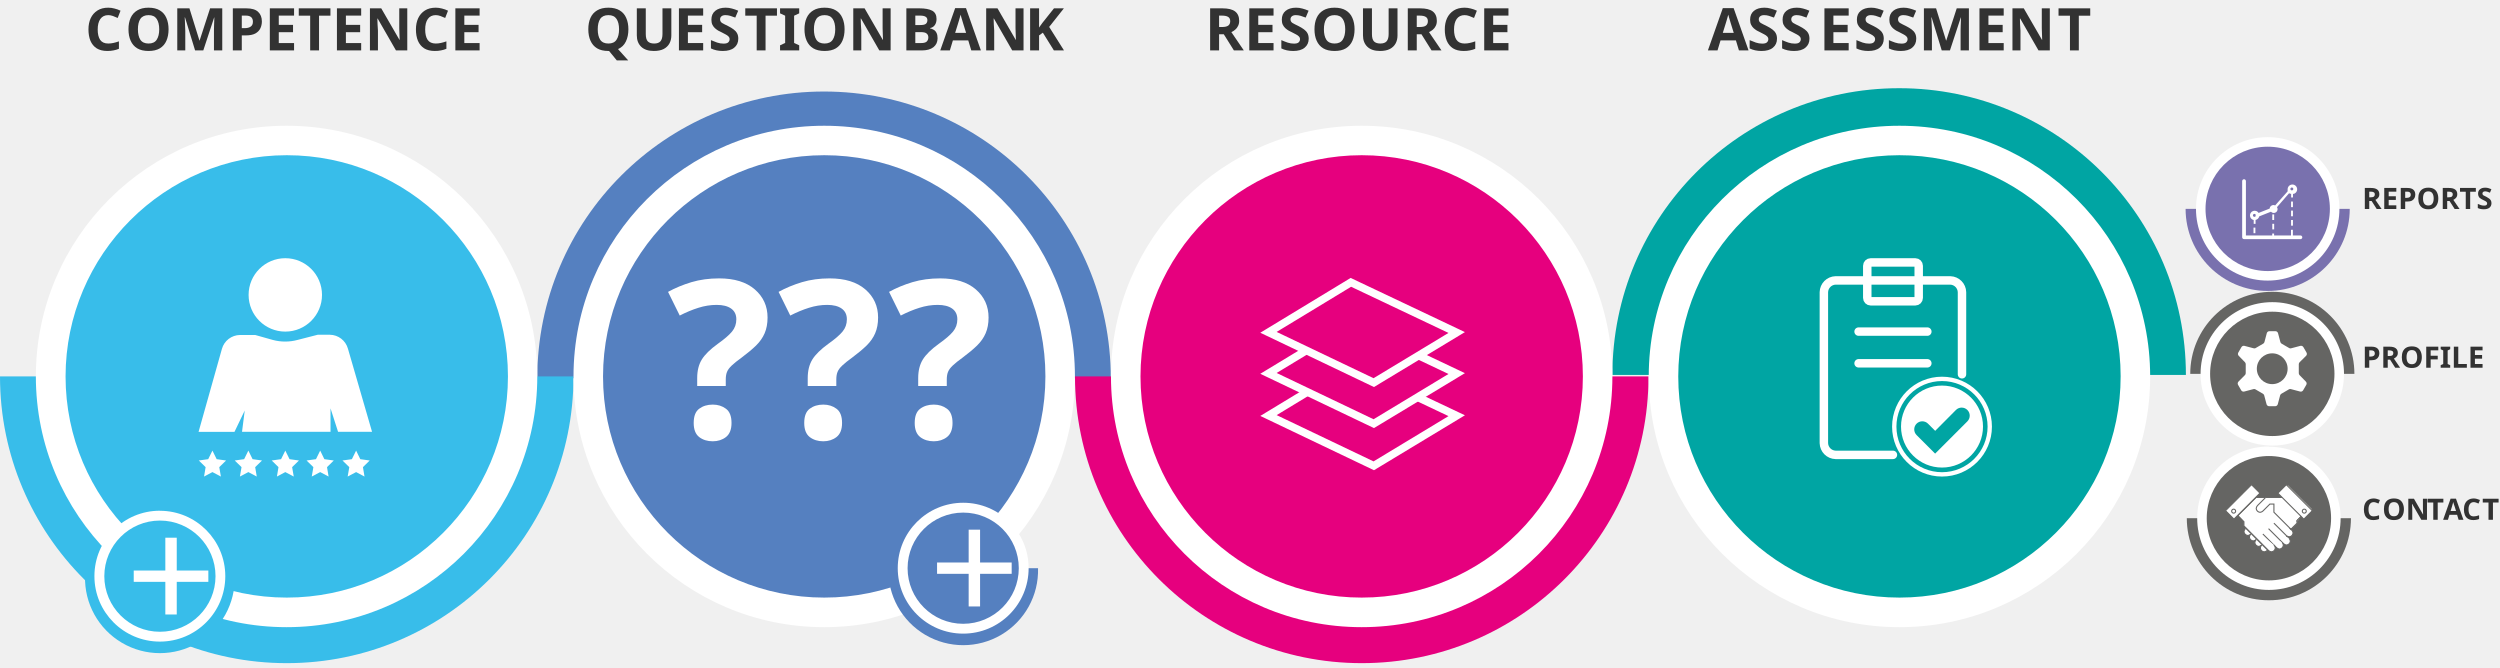
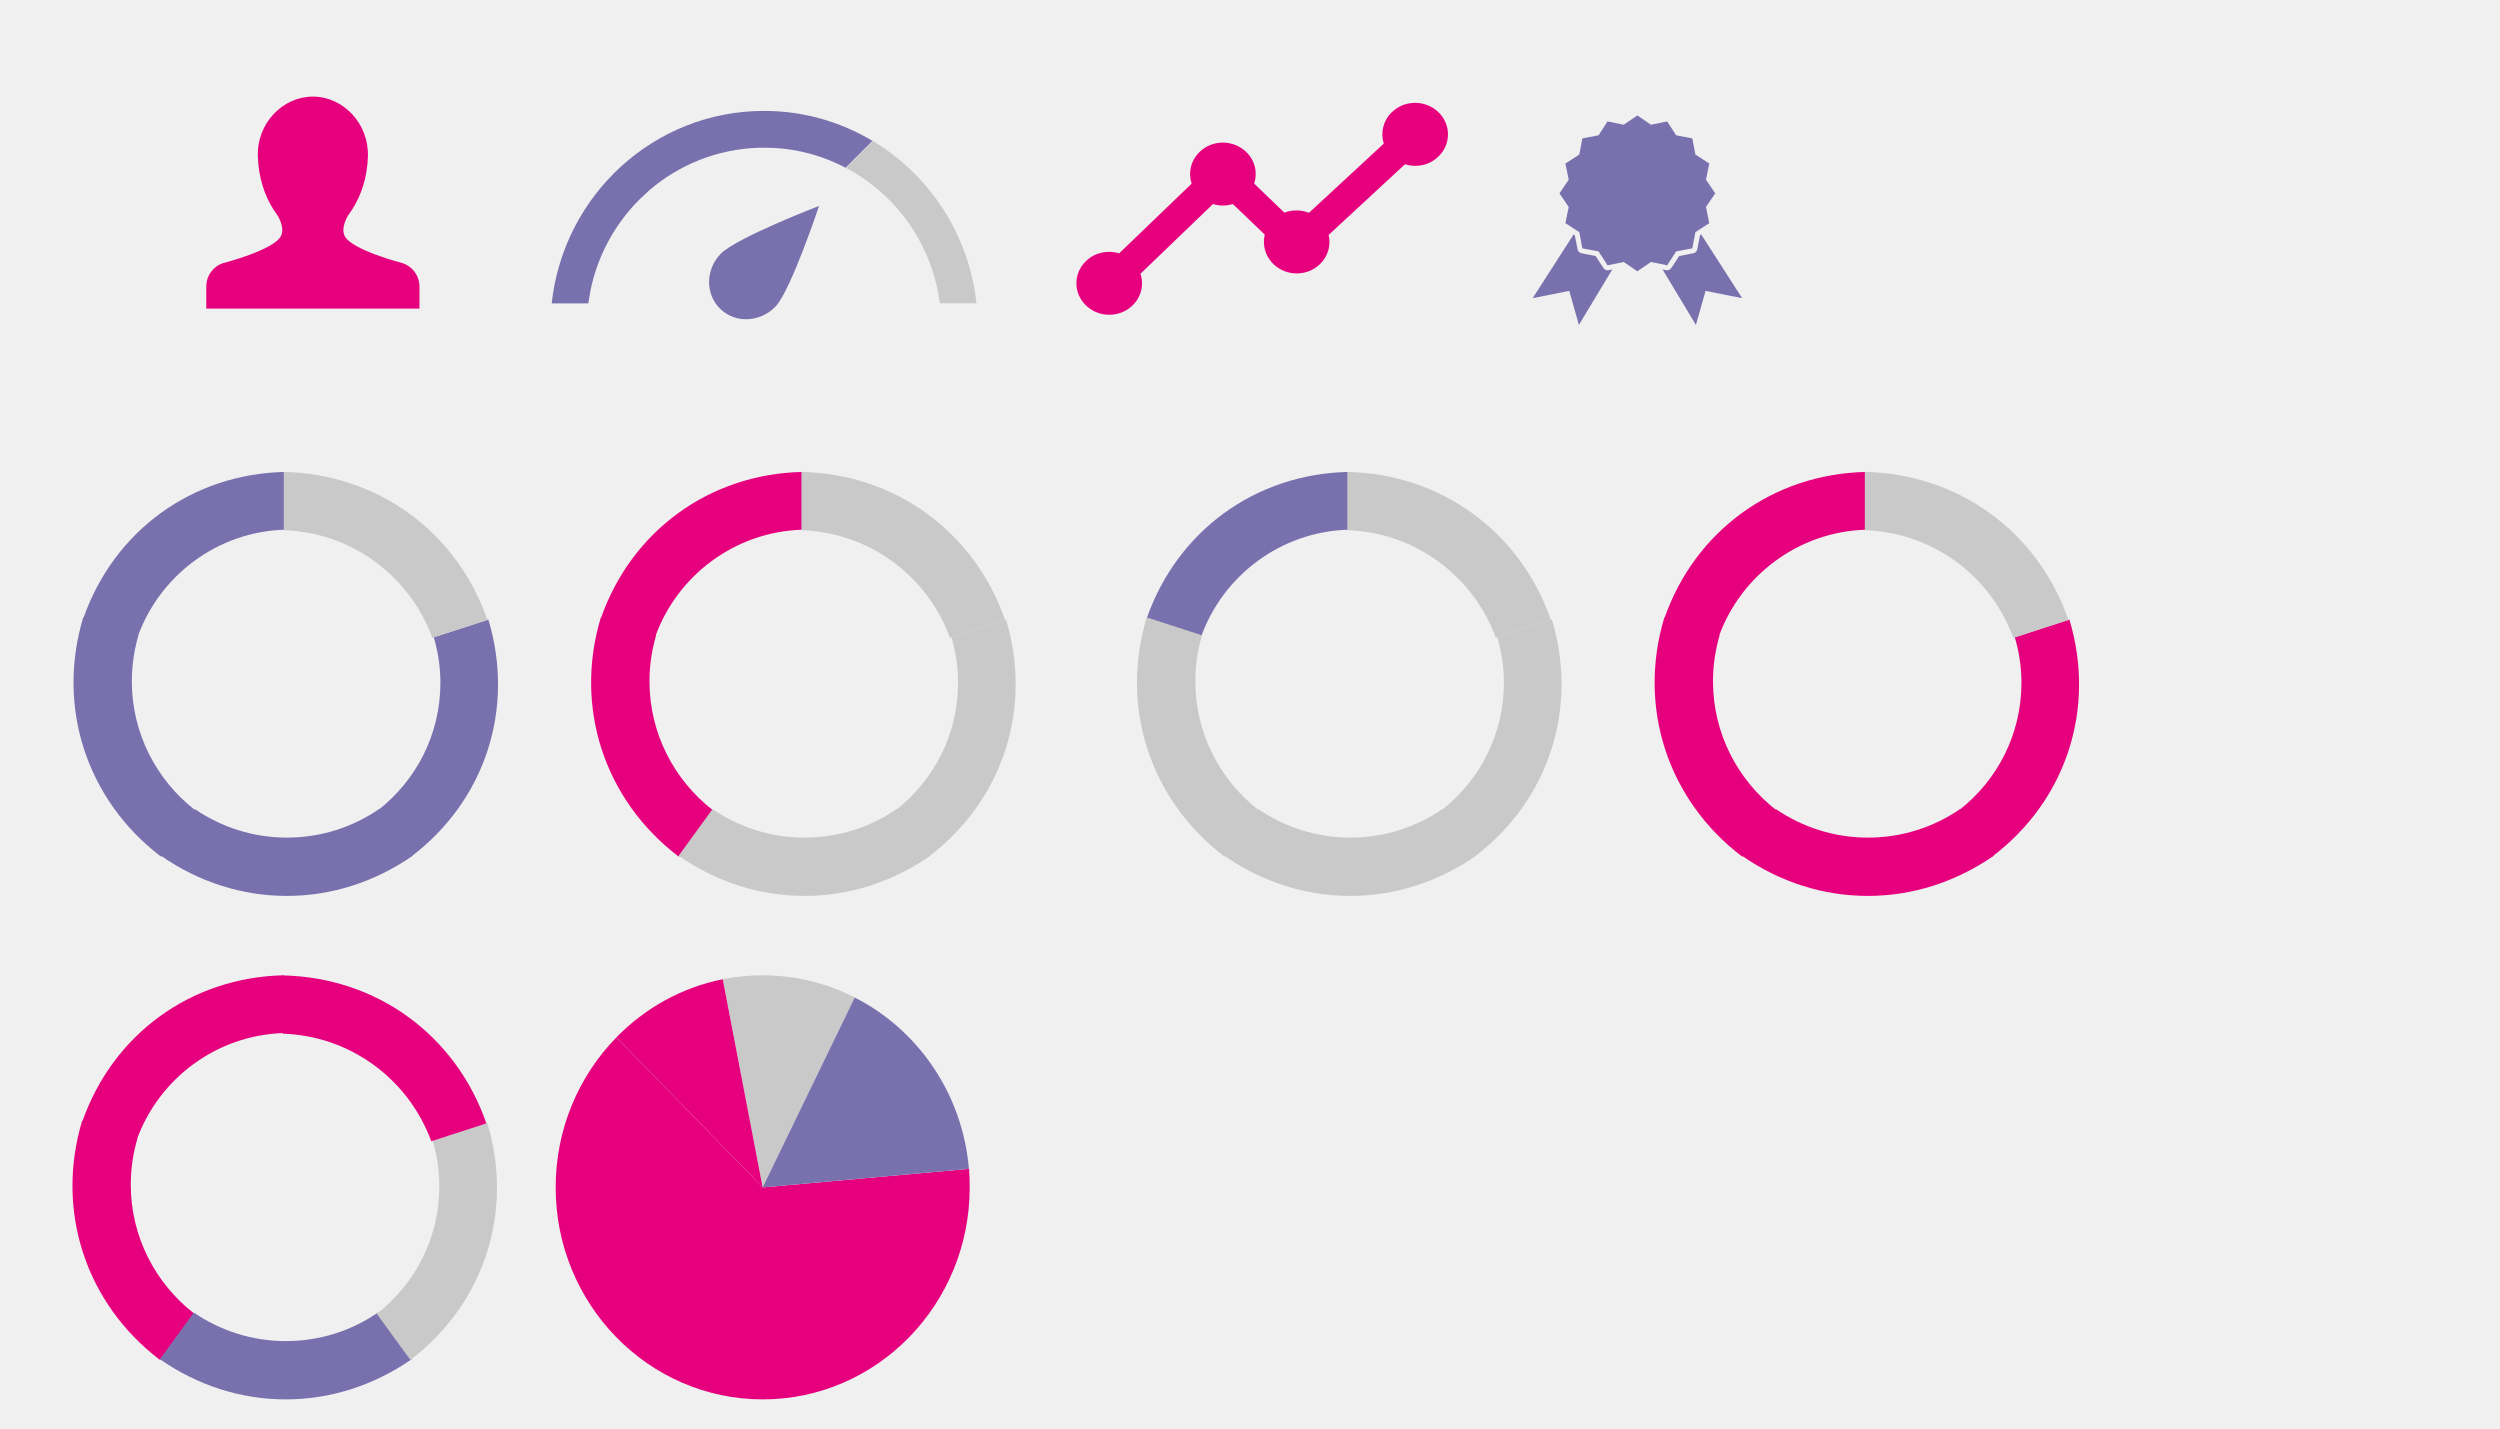
- <svg xmlns="http://www.w3.org/2000/svg" id="Layer_1" data-name="Layer 1" viewBox="0 0 414.12 110.62">
-   <defs>
-     <style>.cls-1{fill:#5580c0;}.cls-2{fill:#00a5a3;}.cls-3{fill:#38bdea;}.cls-15,.cls-20,.cls-22,.cls-31,.cls-4{fill:#fff;}.cls-5{fill:#e6007e;}.cls-6{font-size:9.76px;}.cls-23,.cls-24,.cls-6{fill:#323232;}.cls-15,.cls-23,.cls-24,.cls-6{font-family:Raleway-Bold, Raleway;font-weight:700;}.cls-24,.cls-7{letter-spacing:-0.01em;}.cls-8{letter-spacing:-0.01em;}.cls-9{letter-spacing:-0.02em;}.cls-10{letter-spacing:0em;}.cls-11{letter-spacing:0em;}.cls-12{letter-spacing:-0.01em;}.cls-13{letter-spacing:-0.01em;}.cls-14{letter-spacing:-0.03em;}.cls-15{font-size:36.62px;}.cls-16,.cls-17,.cls-18,.cls-19{fill:none;stroke:#fff;}.cls-16{stroke-width:1.29px;}.cls-17{stroke-linecap:round;}.cls-17,.cls-18{stroke-width:1.4px;}.cls-19,.cls-22{stroke-miterlimit:10;}.cls-19{stroke-width:0.72px;}.cls-20{font-size:26.28px;font-family:Raleway-Medium, Raleway;}.cls-21{fill:#656563;}.cls-22{stroke:#656563;stroke-width:0.18px;}.cls-23,.cls-24{font-size:4.88px;}.cls-25{letter-spacing:0em;}.cls-26{letter-spacing:-0.07em;}.cls-27{letter-spacing:-0.03em;}.cls-28{letter-spacing:-0.03em;}.cls-29{letter-spacing:-0.01em;}.cls-30{fill:#7971ae;}.cls-31{fill-rule:evenodd;}</style>
-   </defs>
-   <path class="cls-1" d="M89,62.66a47.5,47.5,0,1,1,95,0" />
-   <path class="cls-2" d="M267.09,62.11a47.5,47.5,0,0,1,95,0" />
-   <path class="cls-3" d="M95,62.35a47.5,47.5,0,0,1-95,0" />
-   <path class="cls-3" d="M47.5,101.44A39.08,39.08,0,1,1,86.59,62.35,39.13,39.13,0,0,1,47.5,101.44Z" />
-   <path class="cls-4" d="M47.5,25.71A36.64,36.64,0,1,1,10.86,62.35,36.69,36.69,0,0,1,47.5,25.71m0-4.88A41.53,41.53,0,1,0,89,62.35,41.53,41.53,0,0,0,47.5,20.83Z" />
-   <path class="cls-1" d="M136.53,101.44a39.08,39.08,0,1,1,39.08-39.08A39.13,39.13,0,0,1,136.53,101.44Z" />
-   <path class="cls-4" d="M136.53,25.71A36.64,36.64,0,1,1,99.89,62.35a36.69,36.69,0,0,1,36.64-36.64m0-4.88a41.53,41.53,0,1,0,41.53,41.53,41.53,41.53,0,0,0-41.53-41.53Z" />
-   <path class="cls-5" d="M273.07,62.35a47.5,47.5,0,0,1-95,0" />
-   <path class="cls-5" d="M225.56,101.44a39.08,39.08,0,1,1,39.08-39.08A39.13,39.13,0,0,1,225.56,101.44Z" />
-   <path class="cls-4" d="M225.56,25.71a36.64,36.64,0,1,1-36.64,36.64,36.69,36.69,0,0,1,36.64-36.64m0-4.88a41.53,41.53,0,1,0,41.53,41.53,41.53,41.53,0,0,0-41.53-41.53Z" />
-   <path class="cls-2" d="M314.59,101.44a39.08,39.08,0,1,1,39.08-39.08A39.13,39.13,0,0,1,314.59,101.44Z" />
-   <path class="cls-4" d="M314.59,25.71A36.64,36.64,0,1,1,278,62.35a36.69,36.69,0,0,1,36.64-36.64m0-4.88a41.53,41.53,0,1,0,41.53,41.53,41.53,41.53,0,0,0-41.53-41.53Z" />
-   <text class="cls-6" transform="translate(14.09 8.35)">
-     <tspan class="cls-7">C</tspan>
-     <tspan x="6.63" y="0">OMPETENCE</tspan>
-   </text>
-   <text class="cls-6" transform="translate(199.58 8.35)">R<tspan class="cls-8" x="6.49" y="0">E</tspan>
-     <tspan x="12.22" y="0">SOURCE</tspan>
-   </text>
-   <text class="cls-6" transform="translate(96.89 8.35)">QU<tspan class="cls-9" x="14.7" y="0">E</tspan>
-     <tspan class="cls-10" x="20.42" y="0">S</tspan>
-     <tspan x="26.36" y="0">TION </tspan>
-     <tspan class="cls-9" x="52.37" y="0">B</tspan>
-     <tspan class="cls-11" x="58.86" y="0">AN</tspan>
-     <tspan class="cls-12" x="72.87" y="0">K</tspan>
-   </text>
-   <text class="cls-6" transform="translate(282.91 8.35)">
-     <tspan class="cls-13">A</tspan>
-     <tspan x="6.46" y="0">SS</tspan>
-     <tspan class="cls-8" x="18.43" y="0">E</tspan>
-     <tspan x="24.15" y="0">SSMEN</tspan>
-     <tspan class="cls-14" x="57.88" y="0">T</tspan>
-   </text>
-   <text class="cls-15" transform="translate(110.55 72.63)">?</text>
-   <text class="cls-15" transform="translate(128.86 72.63)">?</text>
-   <text class="cls-15" transform="translate(147.16 72.63)">?</text>
-   <polygon class="cls-4" points="35.19 74.64 35.89 76.06 37.45 76.28 36.32 77.38 36.59 78.94 35.19 78.2 33.8 78.94 34.06 77.38 32.93 76.28 34.49 76.06 35.19 74.64" />
-   <polygon class="cls-4" points="41.14 74.64 41.84 76.06 43.4 76.28 42.27 77.38 42.53 78.94 41.14 78.2 39.74 78.94 40.01 77.38 38.88 76.28 40.44 76.06 41.14 74.64" />
-   <polygon class="cls-4" points="47.26 74.64 47.96 76.06 49.52 76.28 48.39 77.38 48.66 78.94 47.26 78.2 45.87 78.94 46.13 77.38 45.01 76.28 46.56 76.06 47.26 74.64" />
-   <polygon class="cls-4" points="53.04 74.64 53.73 76.06 55.29 76.28 54.17 77.38 54.43 78.94 53.04 78.2 51.64 78.94 51.91 77.38 50.78 76.28 52.34 76.06 53.04 74.64" />
-   <polygon class="cls-4" points="58.99 74.64 59.68 76.06 61.24 76.28 60.12 77.38 60.38 78.94 58.99 78.2 57.59 78.94 57.86 77.38 56.73 76.28 58.29 76.06 58.99 74.64" />
-   <circle class="cls-4" cx="47.26" cy="48.85" r="6.08" />
-   <path class="cls-4" d="M61.63,71.53H56l-1.25-3.89v3.89H40.09L40.54,68l-1.7,3.54H32.89l3.87-13.75a3.15,3.15,0,0,1,3-2.3h2.52l2.91.82a7.88,7.88,0,0,0,4.09,0l3.35-.86h2a3.15,3.15,0,0,1,3,2.29Z" />
-   <polygon class="cls-16" points="227.56 63.38 210.12 55.05 223.77 46.77 241.3 55.08 227.56 63.38" />
-   <polyline class="cls-16" points="216.39 58.05 210.12 61.85 227.56 70.18 241.3 61.88 234.99 58.89" />
-   <polyline class="cls-16" points="216.39 65.03 210.12 68.83 227.56 77.16 241.3 68.86 234.99 65.87" />
-   <path class="cls-17" d="M313.56,75.35h-9.49a2,2,0,0,1-1.95-1.95v-25a2,2,0,0,1,1.95-1.95h19A2,2,0,0,1,325,48.41V62" />
-   <rect class="cls-18" x="309.31" y="43.47" width="8.52" height="6.44" rx="0.56" ry="0.56" />
-   <line class="cls-17" x1="307.87" y1="54.93" x2="319.26" y2="54.93" />
-   <line class="cls-17" x1="307.87" y1="60.18" x2="319.26" y2="60.18" />
-   <circle class="cls-19" cx="321.69" cy="70.67" r="7.91" />
-   <path class="cls-4" d="M321.69,63.87a6.79,6.79,0,1,0,6.79,6.79A6.79,6.79,0,0,0,321.69,63.87Zm4.21,5.92-5.35,5.35-3.07-3.07a1.33,1.33,0,1,1,1.89-1.89l1.19,1.19L324,67.91a1.33,1.33,0,1,1,1.89,1.89Z" />
-   <path class="cls-3" d="M38.88,95.44a12.4,12.4,0,1,1-24.79,0" />
-   <path class="cls-3" d="M26.49,105.46a10,10,0,1,1,10-10A10,10,0,0,1,26.49,105.46Z" />
-   <path class="cls-4" d="M26.49,86.23a9.21,9.21,0,1,1-9.21,9.21,9.22,9.22,0,0,1,9.21-9.21m0-1.63A10.84,10.84,0,1,0,37.32,95.44,10.84,10.84,0,0,0,26.49,84.61Z" />
-   <text class="cls-20" transform="translate(20.84 104.71)">+</text>
-   <path class="cls-1" d="M171.95,94.12a12.4,12.4,0,1,1-24.79,0" />
-   <path class="cls-1" d="M159.55,104.14a10,10,0,1,1,10-10A10,10,0,0,1,159.55,104.14Z" />
-   <path class="cls-4" d="M159.55,84.91a9.21,9.21,0,1,1-9.21,9.21,9.22,9.22,0,0,1,9.21-9.21m0-1.63a10.84,10.84,0,1,0,10.84,10.84,10.84,10.84,0,0,0-10.84-10.84Z" />
-   <text class="cls-20" transform="translate(153.91 103.38)">+</text>
-   <path class="cls-21" d="M389.43,85.84a13.59,13.59,0,1,1-27.19,0" />
-   <path class="cls-21" d="M375.84,96.94a11.09,11.09,0,1,1,11.09-11.09A11.1,11.1,0,0,1,375.84,96.94Z" />
-   <path class="cls-4" d="M375.84,75.54a10.3,10.3,0,1,1-10.3,10.3,10.31,10.31,0,0,1,10.3-10.3m0-1.58a11.88,11.88,0,1,0,11.88,11.88A11.88,11.88,0,0,0,375.84,74Z" />
-   <path class="cls-21" d="M362.81,61.93a13.59,13.59,0,0,1,27.19,0" />
-   <path class="cls-21" d="M376.4,73a11.09,11.09,0,1,1,11.09-11.09A11.1,11.1,0,0,1,376.4,73Z" />
-   <path class="cls-4" d="M376.4,51.63a10.3,10.3,0,1,1-10.3,10.3,10.31,10.31,0,0,1,10.3-10.3m0-1.58a11.88,11.88,0,1,0,11.88,11.88A11.88,11.88,0,0,0,376.4,50.05Z" />
-   <path class="cls-4" d="M380.92,62.14a.45.45,0,0,1-.13-.32V60.33a.45.45,0,0,1,.13-.32L382,58.94a.45.45,0,0,0,.07-.54l-.52-.9a.45.45,0,0,0-.5-.21l-1.47.39a.45.45,0,0,1-.34,0l-1.29-.75a.45.45,0,0,1-.21-.27l-.39-1.47a.45.45,0,0,0-.43-.33h-1a.45.45,0,0,0-.43.33l-.39,1.47a.45.45,0,0,1-.21.27l-1.29.75a.45.45,0,0,1-.34,0l-1.47-.39a.45.45,0,0,0-.5.21l-.52.9a.45.45,0,0,0,.07.54L371.87,60a.45.45,0,0,1,.13.32v1.49a.45.45,0,0,1-.13.32l-1.07,1.08a.45.45,0,0,0-.07.54l.52.9a.45.45,0,0,0,.5.21l1.47-.39a.45.45,0,0,1,.34,0l1.29.75a.45.45,0,0,1,.21.27l.39,1.47a.45.45,0,0,0,.43.33h1a.45.45,0,0,0,.43-.33l.39-1.47a.45.45,0,0,1,.21-.27l1.29-.75a.45.45,0,0,1,.34,0l1.47.39a.45.45,0,0,0,.5-.21l.52-.9a.45.45,0,0,0-.07-.54Zm-4.53,1.49a2.55,2.55,0,1,1,2.55-2.55A2.55,2.55,0,0,1,376.4,63.63Z" />
-   <path class="cls-22" d="M378.26,82.37h-4.52l-2.94,2.94v.23l.9.9v.68l4.07,4.07a.79.79,0,0,0,.45.23.68.68,0,0,0,.68-.68.79.79,0,0,0-.23-.45l.45.45a.79.79,0,0,0,.45.23.68.68,0,0,0,.68-.68.79.79,0,0,0-.23-.45l.23.23a.79.79,0,0,0,.45.23.68.68,0,0,0,.68-.68.79.79,0,0,0-.23-.45l-.45-.45a.79.79,0,0,0,.45.23.68.68,0,0,0,.68-.68.79.79,0,0,0-.23-.45l-.23-.23h.23l.9-.9v-.45l.68-.68v-.23Z" />
-   <path class="cls-22" d="M372.84,88.47a.79.79,0,0,1-.45.23.68.68,0,0,1-.68-.68.79.79,0,0,1,.23-.45Z" />
-   <path class="cls-22" d="M373.74,89.37a.79.79,0,0,1-.45.23.68.68,0,0,1-.68-.68.79.79,0,0,1,.23-.45Z" />
-   <path class="cls-22" d="M374.64,90.28a.79.79,0,0,1-.45.23.68.68,0,0,1-.68-.68.79.79,0,0,1,.23-.45Z" />
-   <path class="cls-22" d="M375.55,91.18a.79.79,0,0,1-.45.23.68.68,0,0,1-.68-.68.79.79,0,0,1,.23-.45Z" />
-   <line class="cls-22" x1="373.74" y1="82.37" x2="378.26" y2="82.37" />
-   <polyline class="cls-22" points="381.19 85.53 380.51 86.21 380.51 86.66 379.61 87.57" />
-   <line class="cls-22" x1="376.67" y1="86.66" x2="379.16" y2="89.15" />
-   <path class="cls-22" d="M379.61,87.79a.79.79,0,0,1,.23.45.68.68,0,0,1-.68.68.79.79,0,0,1-.45-.23" />
-   <path class="cls-22" d="M379.16,89.15a.79.79,0,0,1,.23.45.68.68,0,0,1-.68.68.79.79,0,0,1-.45-.23l-2.48-2.48" />
-   <path class="cls-22" d="M378,89.82a.79.79,0,0,1,.23.45.68.68,0,0,1-.68.68.79.79,0,0,1-.45-.23l-2.26-2.26" />
-   <path class="cls-22" d="M376.67,90.28a.79.79,0,0,1,.23.45.68.68,0,0,1-.68.68.79.79,0,0,1-.45-.23l-4.07-4.07v-.68l-.9-.9" />
-   <path class="cls-22" d="M372.84,88.47a.79.79,0,0,1-.45.23.68.68,0,0,1-.68-.68.79.79,0,0,1,.23-.45" />
-   <path class="cls-22" d="M373.74,89.37a.79.79,0,0,1-.45.23.68.68,0,0,1-.68-.68.79.79,0,0,1,.23-.45" />
-   <path class="cls-22" d="M374.64,90.28a.79.79,0,0,1-.45.23.68.68,0,0,1-.68-.68.79.79,0,0,1,.23-.45" />
-   <path class="cls-22" d="M375.55,91.18a.79.79,0,0,1-.45.23.68.68,0,0,1-.68-.68.79.79,0,0,1,.23-.45" />
-   <path class="cls-22" d="M379.61,87.79l-2.94-2.94V83.5H376l-1.13,1.13a.79.79,0,0,1-.45.23.68.68,0,0,1-.68-.68.79.79,0,0,1,.23-.45l1.27-1.27" />
-   <polyline class="cls-22" points="383 84.4 381.64 85.76 377.58 81.69 378.93 80.34" />
-   <path class="cls-22" d="M381.19,84" />
-   <path class="cls-22" d="M375.09,88.24" />
-   <path class="cls-22" d="M374.64,88.69" />
-   <rect class="cls-22" x="368.46" y="82.14" width="6.09" height="1.98" transform="translate(50.03 287.05) rotate(-45)" />
-   <rect class="cls-22" x="379.18" y="80.09" width="1.98" height="6.09" transform="translate(52.57 293.18) rotate(-45)" />
-   <path class="cls-22" d="M381.7,84.34a.33.33,0,1,0,.33.33.33.33,0,0,0-.33-.33Z" />
-   <path class="cls-22" d="M370,84.34a.33.33,0,1,0,.33.33.33.33,0,0,0-.33-.33Z" />
-   <text class="cls-23" transform="translate(391.29 60.91)">PROFILE</text>
-   <text class="cls-24" transform="translate(391.29 86.1)">C<tspan class="cls-25" x="3.32" y="0">ON</tspan>
-     <tspan class="cls-26" x="10.73" y="0">T</tspan>
-     <tspan class="cls-27" x="13.41" y="0">A</tspan>
-     <tspan x="16.57" y="0">C</tspan>
-     <tspan class="cls-28" x="19.88" y="0">T</tspan>
-   </text>
-   <text class="cls-23" transform="translate(391.29 34.62)">REPO<tspan class="cls-29" x="12.91" y="0">R</tspan>
-     <tspan x="16.11" y="0">TS</tspan>
-   </text>
-   <path class="cls-30" d="M389.23,34.6a13.59,13.59,0,1,1-27.19,0" />
-   <path class="cls-30" d="M375.64,45.69A11.09,11.09,0,1,1,386.73,34.6,11.11,11.11,0,0,1,375.64,45.69Z" />
-   <path class="cls-4" d="M375.64,24.3a10.3,10.3,0,1,1-10.3,10.3,10.31,10.31,0,0,1,10.3-10.3m0-1.58A11.88,11.88,0,1,0,387.52,34.6a11.88,11.88,0,0,0-11.88-11.88Z" />
-   <path class="cls-31" d="M381.07,39.61h-9.35a.31.31,0,0,1-.31-.31V30a.31.31,0,1,1,.62,0v9h4.36v-.31h.31V39h2.8v-.93h.31V39h1.25a.31.31,0,0,1,0,.62Zm-1.56-6.23h.31v.93h-.31v-.93Zm.31,4h-.31v-.94h.31v.94Zm-.31-2.49h.31v.93h-.31v-.93Zm-2.8,3.11h-.31v-.93h.31v.93Zm-.31-2.49h.31v.93h-.31v-.93Zm-2.8,3.12h-.31v-.93h.31v.93Zm6.23-6.55v.63h-.31v-.6h0a.64.64,0,0,1-.34-.1l-2,2.3a.63.63,0,0,1-1,.76l-1.94.77a.78.78,0,0,1-.61.59v.65h-.31v-.63a.78.78,0,1,1,.82-1.18l1.82-.72a.64.64,0,0,1,.63-.59.63.63,0,0,1,.28.07l2.07-2.33a.65.65,0,0,1,0-.21.63.63,0,0,1,0-.13s0,0,0,0a.79.79,0,1,1,.94.77Zm-6.19,3.45a.24.24,0,0,0-.2-.1.24.24,0,0,0,0,.49.24.24,0,0,0,.2-.1v-.28Zm6-4.47a.24.24,0,1,0,.24.24.24.24,0,0,0-.24-.24Z" />
+ <svg xmlns="http://www.w3.org/2000/svg" version="1.1" id="Layer_1" x="0px" y="0px" viewBox="0 0 1886.9 1078.4" style="enable-background:new 0 0 1886.9 1078.4;" xml:space="preserve">
+   <style type="text/css">
+ 	.st0{fill:#E6007E;}
+ 	.st1{fill:#7971AE;}
+ 	.st2{fill:#C9C9C9;}
+ 	.st3{fill:none;}
+ </style>
+   <g>
+     <g>
+       <path class="st0" d="M303.8,198.6c0,0-38.2-9.8-43.6-20.4c-2.5-4.9,0-11.1,2.4-15.4c1.1-1.5,2.2-3.1,3.3-4.8v0    c6.4-10.1,11.3-23.5,11.8-40c0.7-24.8-18.6-45-41.5-45.1l0,0c0,0,0,0-0.1,0c0,0,0,0,0,0l0,0c-22.9,0.1-42.3,20.2-41.5,45.1    c0.5,16.5,5.4,29.9,11.7,40l0,0l0,0c1.1,1.7,2.2,3.3,3.3,4.8c2.5,4.3,4.9,10.5,2.4,15.4c-5.4,10.6-43.6,20.4-43.6,20.4    c-7.4,2.4-12.7,9.4-12.7,17.5v16.8h160.9v-16.8C316.5,207.9,311.2,201,303.8,198.6z" />
+     </g>
+   </g>
+   <g>
+     <path class="st0" d="M1085.6,84.6c-9.7-9.3-25.4-9.3-35,0c-6.7,6.4-8.8,15.7-6.2,23.8L988,160.6c-6-2.3-12.7-2.4-18.6-0.1   l-22.8-21.9c2.7-8.2,0.7-17.5-6.1-24c-9.7-9.3-25.4-9.3-35,0c-6.8,6.5-8.8,15.8-6.1,24l-54.7,52.6c-8.5-2.6-18.3-0.7-25,5.8   c-9.7,9.3-9.7,24.3,0,33.6c9.7,9.3,25.4,9.3,35,0c6.8-6.5,8.8-15.8,6.1-24l54.7-52.6c4.9,1.5,10.1,1.5,15,0l24.1,23.1   c-1.9,7.7,0.3,16.2,6.6,22.3c9.7,9.3,25.4,9.3,35,0c6.3-6,8.4-14.4,6.6-22.1l57.6-53.3c8.6,2.7,18.4,0.8,25.2-5.8   C1095.3,109,1095.3,93.9,1085.6,84.6z" />
+   </g>
+   <g transform="translate(0,-952.3622)">
+     <path class="st1" d="M1235.8,1039.5l-10.3,7l-12.2-2.5l-6.8,10.5l-12.2,2.3l-2.3,12.2l-10.5,6.8l2.5,12.2l-7,10.3l7,10.3l-2.5,12.2   l10.5,6.8l2.3,12.2l12.2,2.3l6.8,10.5l12.2-2.5l10.3,7l10.3-7l12.2,2.5l6.8-10.5l12.2-2.3l2.3-12.2l10.5-6.8l-2.5-12.2l7-10.3   l-7-10.3l2.5-12.2l-10.5-6.8l-2.3-12.2l-12.2-2.3l-6.8-10.5l-12.2,2.5L1235.8,1039.5z M1187.7,1129.3l-30.9,48.1l27.6-5.5l7.3,25.7   l25.2-41.9l-2.8,0.6c-1.4,0.3-3-0.3-3.8-1.6l-6-9.1l-10.7-2.1c-1.4-0.3-2.7-1.5-2.9-2.9l-2.1-10.7L1187.7,1129.3L1187.7,1129.3z    M1284,1129.3l-0.9,0.6l-2.1,10.7c-0.3,1.4-1.5,2.7-2.9,2.9l-10.7,2.1l-6,9.1c-0.8,1.2-2.4,1.9-3.8,1.6l-2.8-0.6l25.2,41.9   l7.3-25.7l27.6,5.5L1284,1129.3L1284,1129.3z" />
+   </g>
+   <g>
+     <path class="st1" d="M104.1,480.1c16.6-45.7,59.9-78.8,110.9-80.3v-43.6c-70,1.5-129,44.4-152.1,110.5L104.1,480.1z" />
+     <path class="st1" d="M121.6,646.6l25.6-35.2c-29-22.6-47.7-57.8-47.7-97.2c0-12.1,1.8-23.7,5-34.7l-41.7-13.5l0,0   C42.5,533.6,65.3,603.8,121.6,646.6z" />
+     <path class="st1" d="M147.1,610.7l-25.6,35.2c28.6,19.9,61.3,30.3,95,30.3s66.4-10.5,95-30.3L286,610.7   c-19.8,13.6-43.7,21.5-69.5,21.5C190.8,632.2,166.9,624.2,147.1,610.7z" />
+     <path class="st1" d="M368.6,467.6L327.4,481c3.2,10.9,5,22.4,5,34.4c0,39.1-18.5,73.9-47.2,96.2l25.3,34.8   C366.3,604.1,388.8,534.7,368.6,467.6z" />
+     <path class="st2" d="M214.2,356.2v44c51.6,1.6,95.3,35,112.1,81.2l41.6-13.5C344.7,401.1,284.9,357.7,214.2,356.2z" />
+     <line class="st3" x1="215.9" y1="521.9" x2="215.9" y2="521.9" />
+   </g>
+   <g>
+     <path class="st0" d="M494.7,480.1c16.6-45.7,59.9-78.8,110.9-80.3v-43.6c-70,1.5-129,44.4-152.1,110.5L494.7,480.1z" />
+     <path class="st0" d="M512.3,646.6l25.6-35.2c-29-22.6-47.7-57.8-47.7-97.2c0-12.1,1.8-23.7,5-34.7l-41.7-13.5l0,0   C433.1,533.6,456,603.8,512.3,646.6z" />
+     <path class="st2" d="M537.8,610.7l-25.6,35.2c28.6,19.9,61.3,30.3,95,30.3c33.7,0,66.4-10.5,95-30.3l-25.5-35.2   c-19.8,13.6-43.7,21.5-69.5,21.5C581.5,632.2,557.5,624.2,537.8,610.7z" />
+     <path class="st2" d="M759.3,467.6L718.1,481c3.2,10.9,5,22.4,5,34.4c0,39.1-18.5,73.9-47.2,96.2l25.3,34.8   C756.9,604.1,779.5,534.7,759.3,467.6z" />
+     <path class="st2" d="M604.9,356.2v44c51.6,1.6,95.3,35,112.1,81.2l41.6-13.5C735.3,401.1,675.6,357.7,604.9,356.2z" />
+     <line class="st3" x1="606.6" y1="521.9" x2="606.6" y2="521.9" />
+   </g>
+   <g>
+     <path class="st1" d="M906.7,480.1c16.6-45.7,59.9-78.8,110.9-80.3v-43.6c-70,1.5-129,44.4-152.1,110.5L906.7,480.1z" />
+     <path class="st2" d="M924.3,646.6l25.6-35.2c-29-22.6-47.7-57.8-47.7-97.2c0-12.1,1.8-23.7,5-34.7l-41.7-13.5l0,0   C845.1,533.6,868,603.8,924.3,646.6z" />
+     <path class="st2" d="M949.7,610.7l-25.6,35.2c28.6,19.9,61.3,30.3,95,30.3s66.4-10.5,95-30.3l-25.5-35.2   c-19.8,13.6-43.7,21.5-69.5,21.5C993.5,632.2,969.5,624.2,949.7,610.7z" />
+     <path class="st2" d="M1171.3,467.6l-41.2,13.4c3.2,10.9,5,22.4,5,34.4c0,39.1-18.5,73.9-47.2,96.2l25.3,34.8   C1168.9,604.1,1191.5,534.7,1171.3,467.6z" />
+     <path class="st2" d="M1016.9,356.2v44c51.6,1.6,95.3,35,112.1,81.2l41.6-13.5C1147.3,401.1,1087.6,357.7,1016.9,356.2z" />
+     <line class="st3" x1="1018.6" y1="521.9" x2="1018.6" y2="521.9" />
+   </g>
+   <g>
+     <path class="st0" d="M1297.4,480.1c16.6-45.7,59.9-78.8,110.9-80.3v-43.6c-70,1.5-129,44.4-152.1,110.5L1297.4,480.1z" />
+     <path class="st0" d="M1315,646.6l25.6-35.2c-29-22.6-47.7-57.8-47.7-97.2c0-12.1,1.8-23.7,5-34.7l-41.7-13.5l0,0   C1235.8,533.6,1258.6,603.8,1315,646.6z" />
+     <path class="st0" d="M1340.4,610.7l-25.6,35.2c28.6,19.9,61.3,30.3,95,30.3c33.7,0,66.4-10.5,95-30.3l-25.5-35.2   c-19.8,13.6-43.7,21.5-69.5,21.5C1384.1,632.2,1360.2,624.2,1340.4,610.7z" />
+     <path class="st0" d="M1561.9,467.6l-41.2,13.4c3.2,10.9,5,22.4,5,34.4c0,39.1-18.5,73.9-47.2,96.2l25.3,34.8   C1559.6,604.1,1582.1,534.7,1561.9,467.6z" />
+     <path class="st2" d="M1407.5,356.2v44c51.6,1.6,95.3,35,112.1,81.2l41.6-13.5C1538,401.1,1478.3,357.7,1407.5,356.2z" />
+     <line class="st3" x1="1409.2" y1="521.9" x2="1409.2" y2="521.9" />
+   </g>
+   <g>
+     <g>
+       <path class="st1" d="M543.8,233.3c11.5,11,30.1,10,41.6-2c11.5-12.1,32.8-75.9,32.8-75.9s-62.8,24.2-74.3,36.2    C532.3,203.6,532.3,222.3,543.8,233.3z" />
+     </g>
+     <path class="st1" d="M658.5,106.3c-24-14.3-51.9-22.6-81.8-22.6c-83.1,0-151.5,63.6-160.3,145.3H444l1.8-10.4   c5.5-26.2,18.5-49.6,36.6-67.8l7.6-7.1c22.5-19.4,51.5-31.3,83.2-32.2l10.4,0.1c19.6,1,38.1,6.3,54.6,15L658.5,106.3z" />
+     <path class="st2" d="M658.8,106.4l-20.3,20.3c9.6,5.1,18.6,11.3,26.7,18.5l7.5,7.2c17.2,18,29.6,40.7,34.9,66.1l1.8,10.4H737   C731.4,176.8,701.4,132,658.8,106.4z" />
+   </g>
+   <g>
+     <path class="st0" d="M103.3,860c16.6-45.7,59.9-78.8,110.9-80.3v-43.6c-70,1.5-129,44.4-152.1,110.5L103.3,860z" />
+     <path class="st0" d="M120.8,1026.5l25.6-35.2c-29-22.6-47.7-57.8-47.7-97.2c0-12.1,1.8-23.7,5-34.7l-41.7-13.5l0,0   C41.7,913.5,64.5,983.7,120.8,1026.5z" />
+     <path class="st1" d="M146.3,990.7l-25.6,35.2c28.6,19.9,61.3,30.3,95,30.3s66.4-10.5,95-30.3l-25.5-35.2   c-19.8,13.6-43.7,21.5-69.5,21.5C190,1012.2,166.1,1004.2,146.3,990.7z" />
+     <path class="st2" d="M367.8,847.6L326.6,861c3.2,10.9,5,22.4,5,34.4c0,39.1-18.5,73.9-47.2,96.2l25.3,34.8   C365.5,984.1,388,914.6,367.8,847.6z" />
+     <path class="st0" d="M213.4,736.2v44c51.6,1.6,95.3,35,112.1,81.2l41.6-13.5C343.9,781,284.2,737.7,213.4,736.2z" />
+     <line class="st3" x1="215.1" y1="901.8" x2="215.1" y2="901.8" />
+   </g>
+   <g>
+     <path class="st2" d="M645.1,752.8l-69.5,143.3l-30.1-157c9.7-1.9,19.8-3,30.1-3C600.6,736.2,624.2,742.1,645.1,752.8z" />
+     <path class="st0" d="M731.9,896.2c0,88.4-70,160-156.2,160s-156.3-71.6-156.3-160c0-44.2,17.5-84.2,45.8-113.2l110.5,113.2   l155.7-14C731.7,886.8,731.9,891.5,731.9,896.2z" />
+     <path class="st1" d="M731.3,882.2l-155.7,14l69.5-143.3C692.7,777,726.5,825.4,731.3,882.2z" />
+     <path class="st0" d="M575.6,896.1L465.2,783c21.5-22.1,49.3-37.7,80.3-43.9L575.6,896.1z" />
+   </g>
</svg>
